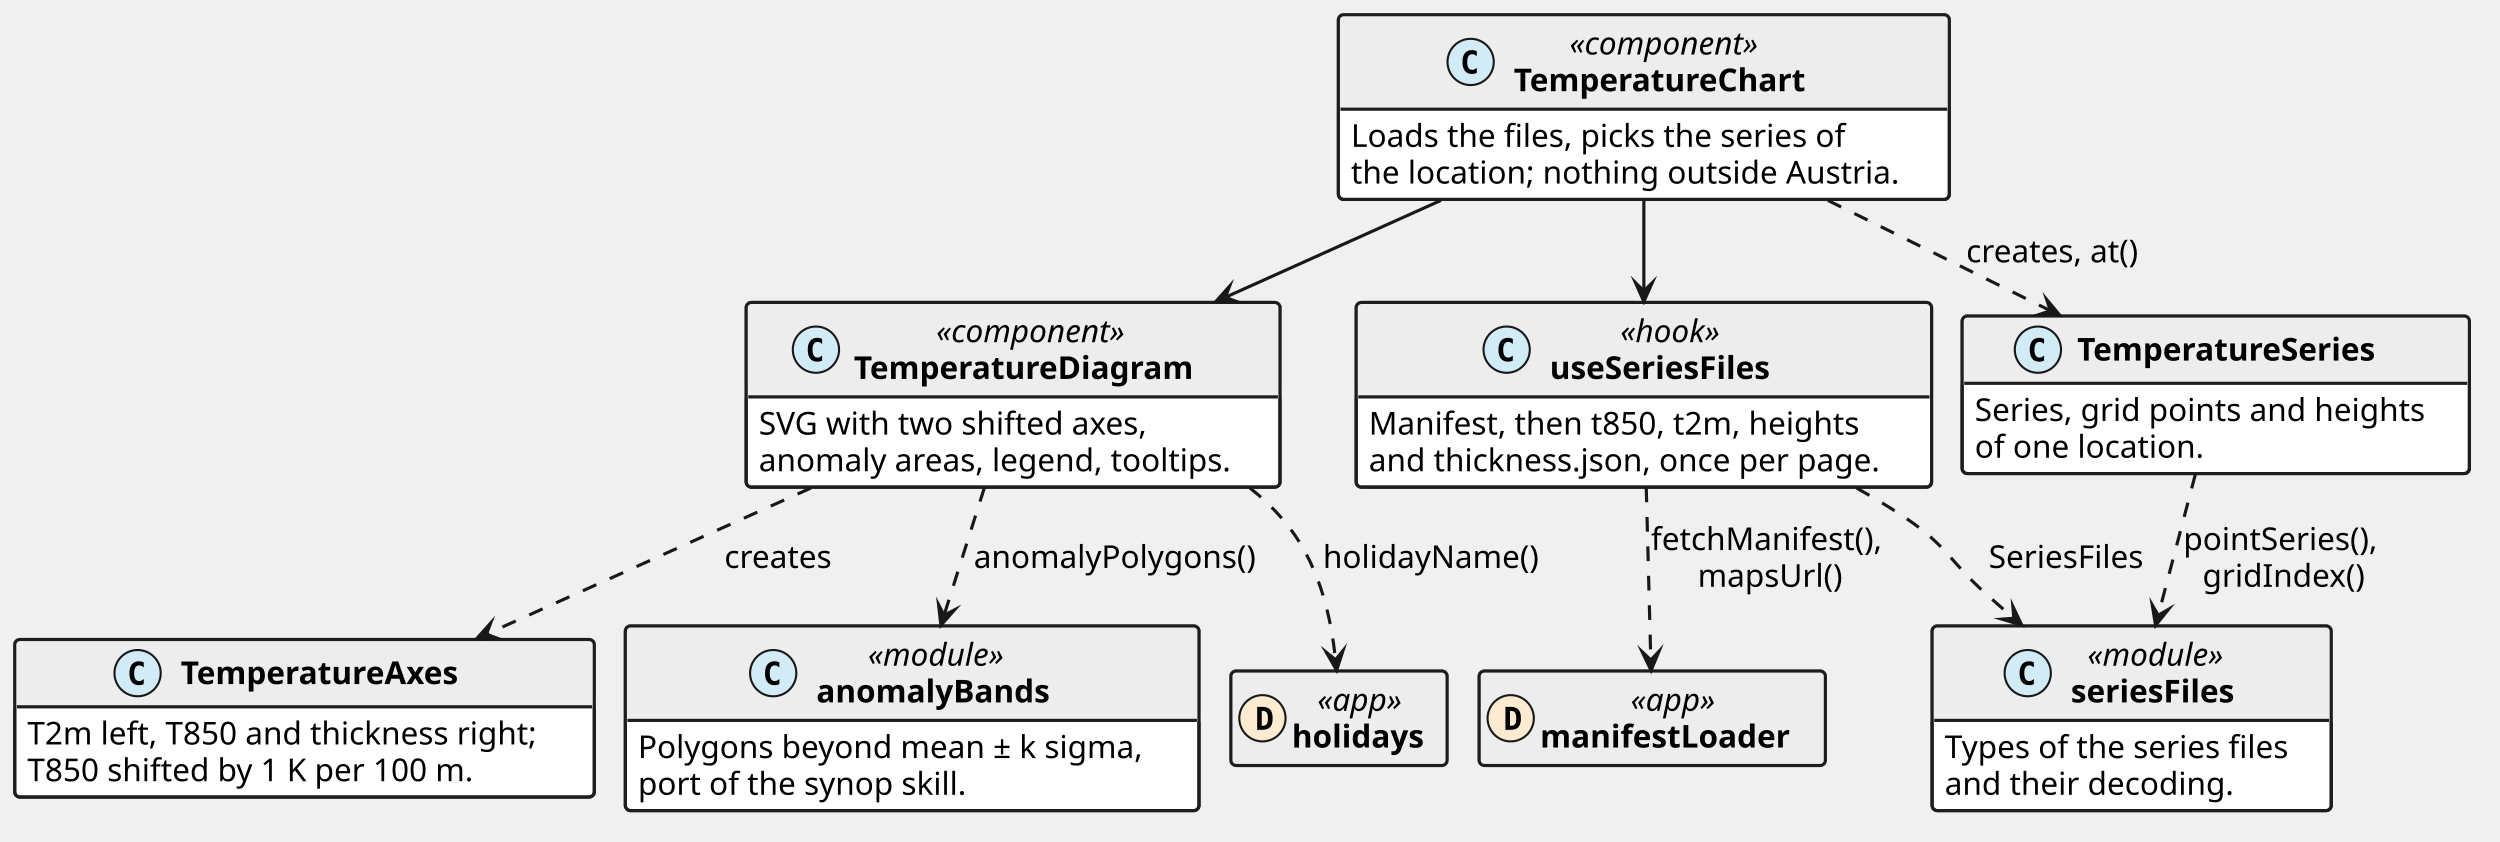
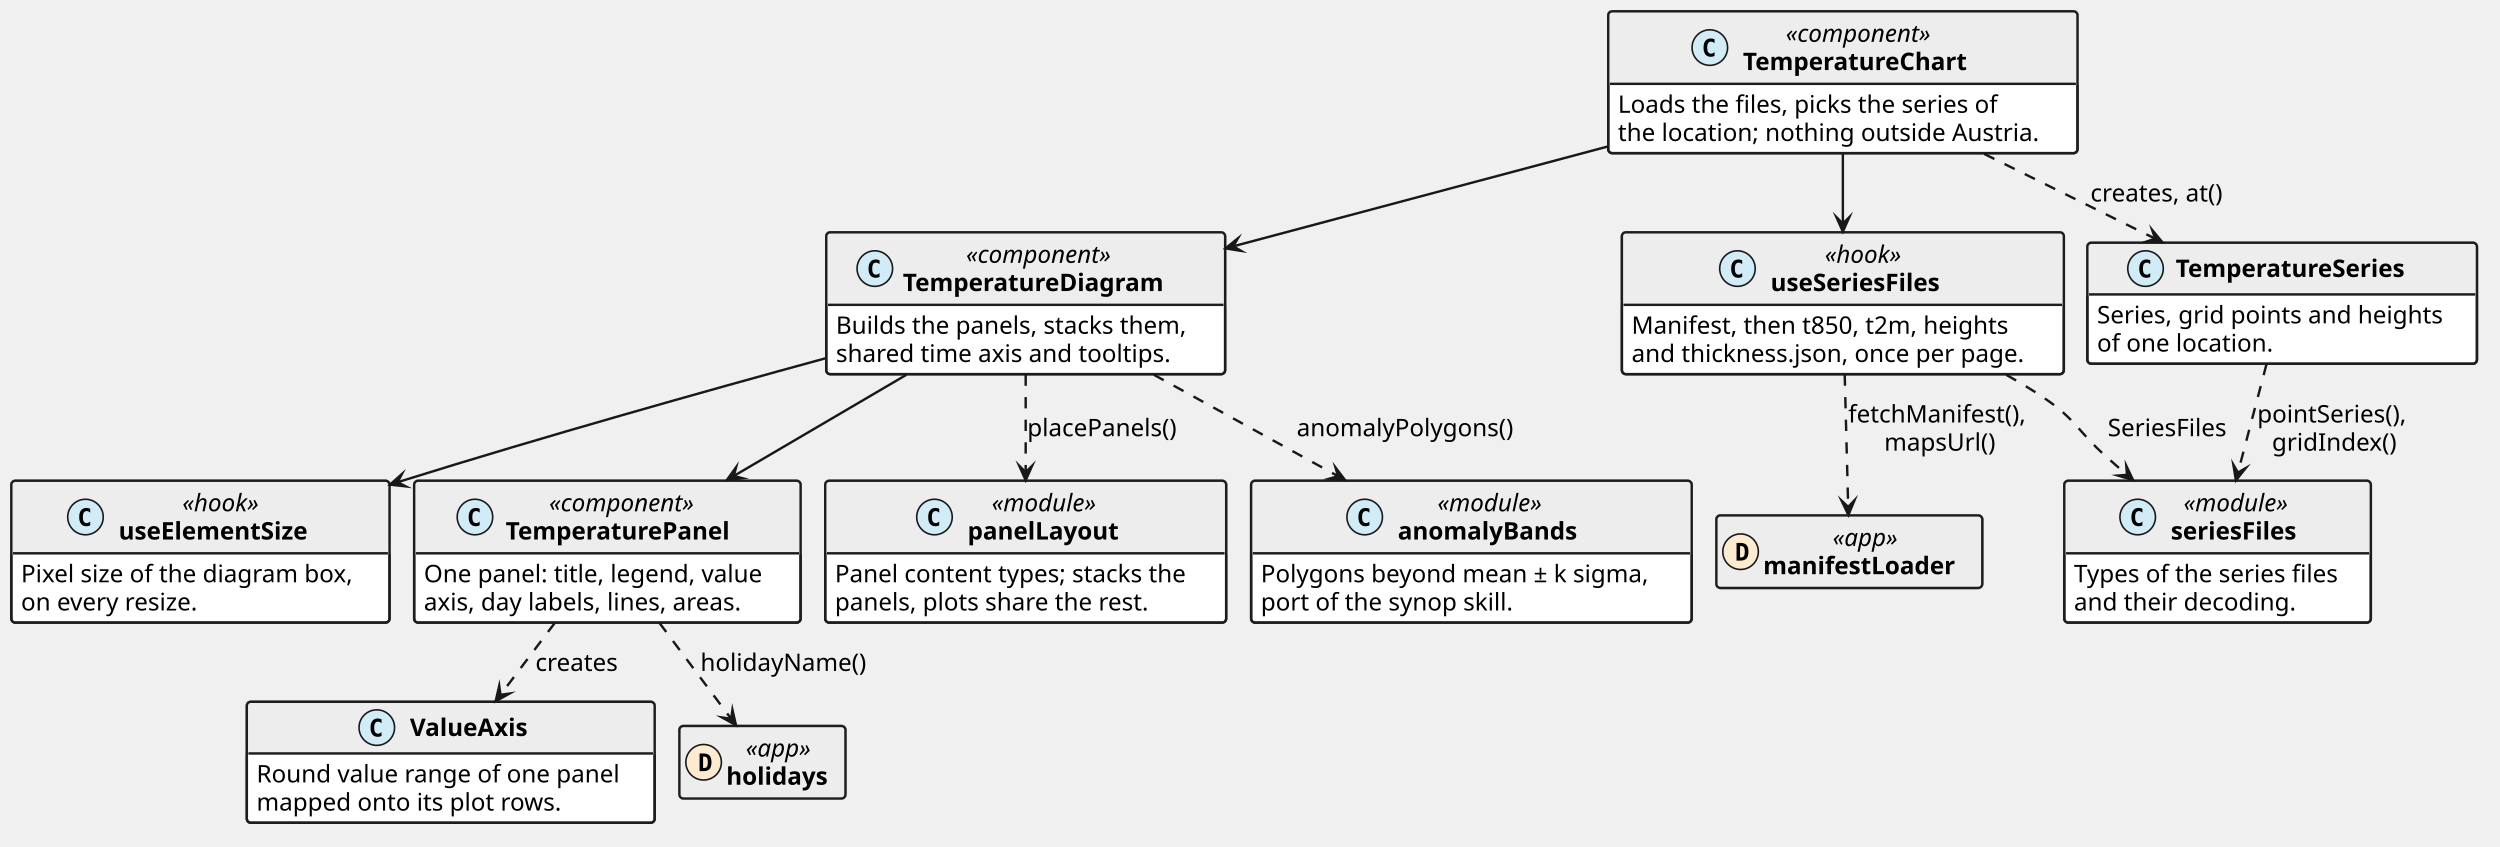
- <svg xmlns="http://www.w3.org/2000/svg" version="1.1" data-diagram-type="CLASS" style="width:1189px;height:400px;background:#FFFFFF;" width="1189px" height="400px" viewBox="0 0 1189 400" zoomAndPan="magnify" preserveAspectRatio="none" contentStyleType="text/css">
+ <svg xmlns="http://www.w3.org/2000/svg" version="1.1" data-diagram-type="CLASS" style="width:1548px;height:524px;background:#FFFFFF;" width="1548px" height="524px" viewBox="0 0 1548 524" zoomAndPan="magnify" preserveAspectRatio="none" contentStyleType="text/css">
  <defs />
  <g font-family="sans-serif" lengthAdjust="spacing">
    <g class="entity" data-qualified-name="TemperatureChart" id="ent0001" data-source-line="44">
-       <rect x="636.53" y="7" width="290.584" height="87.844" fill="#FFF" style="stroke:#1D1D1B;stroke-width:1.5;" rx="2.5" ry="2.5" />
-       <rect x="636.53" y="7" width="290.584" height="44.922" fill="#EDEDED" style="stroke:#EDEDED;stroke-width:1.5;" rx="2.5" ry="2.5" />
-       <rect x="636.53" y="49.422" width="290.584" height="2.5" fill="#EDEDED" style="stroke:#EDEDED;stroke-width:1.5;" />
-       <rect x="636.53" y="7" width="290.584" height="87.844" fill="none" style="stroke:#1D1D1B;stroke-width:1.5;" rx="2.5" ry="2.5" />
-       <ellipse cx="699.441" cy="29.461" rx="11" ry="11" fill="#D1EBF7" style="stroke:#181818;stroke-width:1;" />
-       <path d="M702.363,34.648 Q701.847,34.914 701.285,35.039 Q700.722,35.18 700.097,35.18 Q697.878,35.18 696.707,33.727 Q695.55,32.258 695.55,29.508 Q695.55,26.742 696.707,25.289 Q697.878,23.82 700.097,23.82 Q700.722,23.82 701.285,23.961 Q701.863,24.086 702.363,24.352 L702.363,26.758 Q701.8,26.242 701.269,26.008 Q700.753,25.773 700.191,25.773 Q699.019,25.773 698.41,26.711 Q697.8,27.648 697.8,29.508 Q697.8,31.352 698.41,32.289 Q699.019,33.227 700.191,33.227 Q700.753,33.227 701.269,32.992 Q701.8,32.758 702.363,32.242 L702.363,34.648 Z " fill="#000" />
-       <text x="746.466" y="25.923" fill="#000" font-size="15" textLength="103.213" font-style="italic">«component»</text>
-       <text x="719.941" y="43.384" fill="#000" font-size="15" textLength="156.262" font-weight="700">TemperatureChart</text>
-       <line x1="637.53" y1="51.922" x2="926.114" y2="51.922" style="stroke:#1D1D1B;stroke-width:1.5;" />
-       <text x="642.53" y="69.845" fill="#000" font-size="15" textLength="254.648">Loads the files, picks the series of</text>
-       <text x="642.53" y="87.306" fill="#000" font-size="15" textLength="278.584">the location; nothing outside Austria.</text>
+       <rect x="995.81" y="7" width="290.584" height="87.844" fill="#FFF" style="stroke:#1D1D1B;stroke-width:1.5;" rx="2.5" ry="2.5" />
+       <rect x="995.81" y="7" width="290.584" height="44.922" fill="#EDEDED" style="stroke:#EDEDED;stroke-width:1.5;" rx="2.5" ry="2.5" />
+       <rect x="995.81" y="49.422" width="290.584" height="2.5" fill="#EDEDED" style="stroke:#EDEDED;stroke-width:1.5;" />
+       <rect x="995.81" y="7" width="290.584" height="87.844" fill="none" style="stroke:#1D1D1B;stroke-width:1.5;" rx="2.5" ry="2.5" />
+       <ellipse cx="1058.721" cy="29.461" rx="11" ry="11" fill="#D1EBF7" style="stroke:#181818;stroke-width:1;" />
+       <path d="M1061.643,34.648 Q1061.127,34.914 1060.565,35.039 Q1060.002,35.18 1059.377,35.18 Q1057.158,35.18 1055.987,33.727 Q1054.83,32.258 1054.83,29.508 Q1054.83,26.742 1055.987,25.289 Q1057.158,23.82 1059.377,23.82 Q1060.002,23.82 1060.565,23.961 Q1061.143,24.086 1061.643,24.352 L1061.643,26.758 Q1061.08,26.242 1060.549,26.008 Q1060.033,25.773 1059.471,25.773 Q1058.299,25.773 1057.69,26.711 Q1057.08,27.648 1057.08,29.508 Q1057.08,31.352 1057.69,32.289 Q1058.299,33.227 1059.471,33.227 Q1060.033,33.227 1060.549,32.992 Q1061.08,32.758 1061.643,32.242 L1061.643,34.648 Z " fill="#000" />
+       <text x="1105.746" y="25.923" fill="#000" font-size="15" textLength="103.213" font-style="italic">«component»</text>
+       <text x="1079.221" y="43.384" fill="#000" font-size="15" textLength="156.262" font-weight="700">TemperatureChart</text>
+       <line x1="996.81" y1="51.922" x2="1285.394" y2="51.922" style="stroke:#1D1D1B;stroke-width:1.5;" />
+       <text x="1001.81" y="69.845" fill="#000" font-size="15" textLength="254.648">Loads the files, picks the series of</text>
+       <text x="1001.81" y="87.306" fill="#000" font-size="15" textLength="278.584">the location; nothing outside Austria.</text>
    </g>
    <g class="entity" data-qualified-name="TemperatureDiagram" id="ent0002" data-source-line="48">
-       <rect x="354.88" y="143.84" width="253.89" height="87.844" fill="#FFF" style="stroke:#1D1D1B;stroke-width:1.5;" rx="2.5" ry="2.5" />
-       <rect x="354.88" y="143.84" width="253.89" height="44.922" fill="#EDEDED" style="stroke:#EDEDED;stroke-width:1.5;" rx="2.5" ry="2.5" />
-       <rect x="354.88" y="186.262" width="253.89" height="2.5" fill="#EDEDED" style="stroke:#EDEDED;stroke-width:1.5;" />
-       <rect x="354.88" y="143.84" width="253.89" height="87.844" fill="none" style="stroke:#1D1D1B;stroke-width:1.5;" rx="2.5" ry="2.5" />
-       <ellipse cx="388.061" cy="166.301" rx="11" ry="11" fill="#D1EBF7" style="stroke:#181818;stroke-width:1;" />
-       <path d="M390.983,171.488 Q390.468,171.754 389.905,171.879 Q389.343,172.02 388.718,172.02 Q386.499,172.02 385.327,170.567 Q384.171,169.098 384.171,166.348 Q384.171,163.582 385.327,162.129 Q386.499,160.66 388.718,160.66 Q389.343,160.66 389.905,160.801 Q390.483,160.926 390.983,161.192 L390.983,163.598 Q390.421,163.082 389.889,162.848 Q389.374,162.613 388.811,162.613 Q387.639,162.613 387.03,163.551 Q386.421,164.488 386.421,166.348 Q386.421,168.192 387.03,169.129 Q387.639,170.067 388.811,170.067 Q389.374,170.067 389.889,169.832 Q390.421,169.598 390.983,169.082 L390.983,171.488 Z " fill="#000" />
-       <text x="445.239" y="162.763" fill="#000" font-size="15" textLength="103.213" font-style="italic">«component»</text>
-       <text x="406.102" y="180.224" fill="#000" font-size="15" textLength="181.487" font-weight="700">TemperatureDiagram</text>
-       <line x1="355.88" y1="188.762" x2="607.77" y2="188.762" style="stroke:#1D1D1B;stroke-width:1.5;" />
-       <text x="360.88" y="206.685" fill="#000" font-size="15" textLength="200.911">SVG with two shifted axes,</text>
-       <text x="360.88" y="224.146" fill="#000" font-size="15" textLength="241.89">anomaly areas, legend, tooltips.</text>
-     </g>
-     <g class="entity" data-qualified-name="useSeriesFiles" id="ent0003" data-source-line="52">
-       <rect x="645" y="143.84" width="273.658" height="87.844" fill="#FFF" style="stroke:#1D1D1B;stroke-width:1.5;" rx="2.5" ry="2.5" />
-       <rect x="645" y="143.84" width="273.658" height="44.922" fill="#EDEDED" style="stroke:#EDEDED;stroke-width:1.5;" rx="2.5" ry="2.5" />
-       <rect x="645" y="186.262" width="273.658" height="2.5" fill="#EDEDED" style="stroke:#EDEDED;stroke-width:1.5;" />
-       <rect x="645" y="143.84" width="273.658" height="87.844" fill="none" style="stroke:#1D1D1B;stroke-width:1.5;" rx="2.5" ry="2.5" />
-       <ellipse cx="716.564" cy="166.301" rx="11" ry="11" fill="#D1EBF7" style="stroke:#181818;stroke-width:1;" />
-       <path d="M719.486,171.488 Q718.971,171.754 718.408,171.879 Q717.846,172.02 717.221,172.02 Q715.002,172.02 713.83,170.567 Q712.674,169.098 712.674,166.348 Q712.674,163.582 713.83,162.129 Q715.002,160.66 717.221,160.66 Q717.846,160.66 718.408,160.801 Q718.986,160.926 719.486,161.192 L719.486,163.598 Q718.924,163.082 718.393,162.848 Q717.877,162.613 717.314,162.613 Q716.143,162.613 715.533,163.551 Q714.924,164.488 714.924,166.348 Q714.924,168.192 715.533,169.129 Q716.143,170.067 717.314,170.067 Q717.877,170.067 718.393,169.832 Q718.924,169.598 719.486,169.082 L719.486,171.488 Z " fill="#000" />
-       <text x="770.628" y="162.763" fill="#000" font-size="15" textLength="54.902" font-style="italic">«hook»</text>
-       <text x="737.064" y="180.224" fill="#000" font-size="15" textLength="122.029" font-weight="700">useSeriesFiles</text>
-       <line x1="646" y1="188.762" x2="917.658" y2="188.762" style="stroke:#1D1D1B;stroke-width:1.5;" />
-       <text x="651" y="206.685" fill="#000" font-size="15" textLength="251.689">Manifest, then t850, t2m, heights</text>
-       <text x="651" y="224.146" fill="#000" font-size="15" textLength="261.658">and thickness.json, once per page.</text>
-     </g>
-     <g class="entity" data-qualified-name="TemperatureSeries" id="ent0004" data-source-line="56">
-       <rect x="933.19" y="150.3" width="241.263" height="74.922" fill="#FFF" style="stroke:#1D1D1B;stroke-width:1.5;" rx="2.5" ry="2.5" />
-       <rect x="933.19" y="150.3" width="241.263" height="32" fill="#EDEDED" style="stroke:#EDEDED;stroke-width:1.5;" rx="2.5" ry="2.5" />
-       <rect x="933.19" y="179.8" width="241.263" height="2.5" fill="#EDEDED" style="stroke:#EDEDED;stroke-width:1.5;" />
-       <rect x="933.19" y="150.3" width="241.263" height="74.922" fill="none" style="stroke:#1D1D1B;stroke-width:1.5;" rx="2.5" ry="2.5" />
-       <ellipse cx="969.232" cy="166.3" rx="11" ry="11" fill="#D1EBF7" style="stroke:#181818;stroke-width:1;" />
-       <path d="M972.154,171.487 Q971.638,171.753 971.076,171.878 Q970.513,172.019 969.888,172.019 Q967.67,172.019 966.498,170.566 Q965.341,169.097 965.341,166.347 Q965.341,163.581 966.498,162.128 Q967.67,160.659 969.888,160.659 Q970.513,160.659 971.076,160.8 Q971.654,160.925 972.154,161.191 L972.154,163.597 Q971.591,163.081 971.06,162.847 Q970.545,162.612 969.982,162.612 Q968.81,162.612 968.201,163.55 Q967.591,164.487 967.591,166.347 Q967.591,168.191 968.201,169.128 Q968.81,170.066 969.982,170.066 Q970.545,170.066 971.06,169.831 Q971.591,169.597 972.154,169.081 L972.154,171.487 Z " fill="#000" />
-       <text x="987.908" y="171.493" fill="#000" font-size="15" textLength="162.502" font-weight="700">TemperatureSeries</text>
-       <line x1="934.19" y1="182.3" x2="1173.453" y2="182.3" style="stroke:#1D1D1B;stroke-width:1.5;" />
-       <text x="939.19" y="200.223" fill="#000" font-size="15" textLength="229.263">Series, grid points and heights</text>
-       <text x="939.19" y="217.684" fill="#000" font-size="15" textLength="116.191">of one location.</text>
-     </g>
-     <g class="entity" data-qualified-name="TemperatureAxes" id="ent0005" data-source-line="60">
-       <rect x="7" y="304.15" width="275.65" height="74.922" fill="#FFF" style="stroke:#1D1D1B;stroke-width:1.5;" rx="2.5" ry="2.5" />
-       <rect x="7" y="304.15" width="275.65" height="32" fill="#EDEDED" style="stroke:#EDEDED;stroke-width:1.5;" rx="2.5" ry="2.5" />
-       <rect x="7" y="333.65" width="275.65" height="2.5" fill="#EDEDED" style="stroke:#EDEDED;stroke-width:1.5;" />
-       <rect x="7" y="304.15" width="275.65" height="74.922" fill="none" style="stroke:#1D1D1B;stroke-width:1.5;" rx="2.5" ry="2.5" />
-       <ellipse cx="65.439" cy="320.15" rx="11" ry="11" fill="#D1EBF7" style="stroke:#181818;stroke-width:1;" />
-       <path d="M68.361,325.338 Q67.846,325.603 67.283,325.728 Q66.721,325.869 66.096,325.869 Q63.877,325.869 62.705,324.416 Q61.549,322.947 61.549,320.197 Q61.549,317.431 62.705,315.978 Q63.877,314.509 66.096,314.509 Q66.721,314.509 67.283,314.65 Q67.861,314.775 68.361,315.041 L68.361,317.447 Q67.799,316.931 67.268,316.697 Q66.752,316.463 66.189,316.463 Q65.018,316.463 64.408,317.4 Q63.799,318.338 63.799,320.197 Q63.799,322.041 64.408,322.978 Q65.018,323.916 66.189,323.916 Q66.752,323.916 67.268,323.681 Q67.799,323.447 68.361,322.931 L68.361,325.338 Z " fill="#000" />
-       <text x="85.939" y="325.343" fill="#000" font-size="15" textLength="150.271" font-weight="700">TemperatureAxes</text>
-       <line x1="8" y1="336.15" x2="281.65" y2="336.15" style="stroke:#1D1D1B;stroke-width:1.5;" />
-       <text x="13" y="354.073" fill="#000" font-size="15" textLength="263.65">T2m left, T850 and thickness right;</text>
-       <text x="13" y="371.534" fill="#000" font-size="15" textLength="233.276">T850 shifted by 1 K per 100 m.</text>
-     </g>
-     <g class="entity" data-qualified-name="anomalyBands" id="ent0006" data-source-line="64">
-       <rect x="297.41" y="297.69" width="272.83" height="87.844" fill="#FFF" style="stroke:#1D1D1B;stroke-width:1.5;" rx="2.5" ry="2.5" />
-       <rect x="297.41" y="297.69" width="272.83" height="44.922" fill="#EDEDED" style="stroke:#EDEDED;stroke-width:1.5;" rx="2.5" ry="2.5" />
-       <rect x="297.41" y="340.112" width="272.83" height="2.5" fill="#EDEDED" style="stroke:#EDEDED;stroke-width:1.5;" />
-       <rect x="297.41" y="297.69" width="272.83" height="87.844" fill="none" style="stroke:#1D1D1B;stroke-width:1.5;" rx="2.5" ry="2.5" />
-       <ellipse cx="367.737" cy="320.151" rx="11" ry="11" fill="#D1EBF7" style="stroke:#181818;stroke-width:1;" />
-       <path d="M370.659,325.338 Q370.143,325.604 369.58,325.729 Q369.018,325.87 368.393,325.87 Q366.174,325.87 365.002,324.417 Q363.846,322.948 363.846,320.198 Q363.846,317.432 365.002,315.979 Q366.174,314.51 368.393,314.51 Q369.018,314.51 369.58,314.651 Q370.159,314.776 370.659,315.042 L370.659,317.448 Q370.096,316.932 369.565,316.698 Q369.049,316.463 368.487,316.463 Q367.315,316.463 366.705,317.401 Q366.096,318.338 366.096,320.198 Q366.096,322.042 366.705,322.979 Q367.315,323.917 368.487,323.917 Q369.049,323.917 369.565,323.682 Q370.096,323.448 370.659,322.932 L370.659,325.338 Z " fill="#000" />
-       <text x="412.791" y="316.613" fill="#000" font-size="15" textLength="74.568" font-style="italic">«module»</text>
-       <text x="388.237" y="334.074" fill="#000" font-size="15" textLength="123.677" font-weight="700">anomalyBands</text>
-       <line x1="298.41" y1="342.612" x2="569.24" y2="342.612" style="stroke:#1D1D1B;stroke-width:1.5;" />
-       <text x="303.41" y="360.535" fill="#000" font-size="15" textLength="260.83">Polygons beyond mean ± k sigma,</text>
-       <text x="303.41" y="377.996" fill="#000" font-size="15" textLength="167.563">port of the synop skill.</text>
-     </g>
-     <g class="entity" data-qualified-name="seriesFiles" id="ent0007" data-source-line="68">
-       <rect x="918.91" y="297.69" width="189.832" height="87.844" fill="#FFF" style="stroke:#1D1D1B;stroke-width:1.5;" rx="2.5" ry="2.5" />
-       <rect x="918.91" y="297.69" width="189.832" height="44.922" fill="#EDEDED" style="stroke:#EDEDED;stroke-width:1.5;" rx="2.5" ry="2.5" />
-       <rect x="918.91" y="340.112" width="189.832" height="2.5" fill="#EDEDED" style="stroke:#EDEDED;stroke-width:1.5;" />
-       <rect x="918.91" y="297.69" width="189.832" height="87.844" fill="none" style="stroke:#1D1D1B;stroke-width:1.5;" rx="2.5" ry="2.5" />
-       <ellipse cx="964.389" cy="320.151" rx="11" ry="11" fill="#D1EBF7" style="stroke:#181818;stroke-width:1;" />
-       <path d="M967.311,325.338 Q966.795,325.604 966.233,325.729 Q965.67,325.87 965.045,325.87 Q962.827,325.87 961.655,324.417 Q960.499,322.948 960.499,320.198 Q960.499,317.432 961.655,315.979 Q962.827,314.51 965.045,314.51 Q965.67,314.51 966.233,314.651 Q966.811,314.776 967.311,315.042 L967.311,317.448 Q966.749,316.932 966.217,316.698 Q965.702,316.463 965.139,316.463 Q963.967,316.463 963.358,317.401 Q962.749,318.338 962.749,320.198 Q962.749,322.042 963.358,322.979 Q963.967,323.917 965.139,323.917 Q965.702,323.917 966.217,323.682 Q966.749,323.448 967.311,322.932 L967.311,325.338 Z " fill="#000" />
-       <text x="992.792" y="316.613" fill="#000" font-size="15" textLength="74.568" font-style="italic">«module»</text>
-       <text x="984.889" y="334.074" fill="#000" font-size="15" textLength="90.374" font-weight="700">seriesFiles</text>
-       <line x1="919.91" y1="342.612" x2="1107.742" y2="342.612" style="stroke:#1D1D1B;stroke-width:1.5;" />
-       <text x="924.91" y="360.535" fill="#000" font-size="15" textLength="177.832">Types of the series files</text>
-       <text x="924.91" y="377.996" fill="#000" font-size="15" textLength="146.367">and their decoding.</text>
-     </g>
-     <g class="entity" data-qualified-name="manifestLoader" id="ent0008" data-source-line="72">
-       <rect x="703.49" y="319.15" width="164.664" height="44.922" fill="#FFF" style="stroke:#1D1D1B;stroke-width:1.5;" rx="2.5" ry="2.5" />
-       <rect x="703.49" y="319.15" width="164.664" height="44.922" fill="#EDEDED" style="stroke:#EDEDED;stroke-width:1.5;" rx="2.5" ry="2.5" />
-       <rect x="703.49" y="361.572" width="164.664" height="2.5" fill="#EDEDED" style="stroke:#EDEDED;stroke-width:1.5;" />
-       <rect x="703.49" y="319.15" width="164.664" height="44.922" fill="none" style="stroke:#1D1D1B;stroke-width:1.5;" rx="2.5" ry="2.5" />
-       <ellipse cx="718.49" cy="341.611" rx="11" ry="11" fill="#FDEBD1" style="stroke:#181818;stroke-width:1;" />
-       <path d="M718.162,338.127 L718.162,345.158 L718.74,345.158 Q720.021,345.158 720.553,344.361 Q721.099,343.564 721.099,341.627 Q721.099,339.72 720.553,338.923 Q720.021,338.127 718.74,338.127 L718.162,338.127 Z M715.99,336.173 L718.303,336.173 Q720.99,336.173 722.162,337.455 Q723.349,338.736 723.349,341.627 Q723.349,344.533 722.162,345.83 Q720.99,347.111 718.303,347.111 L715.99,347.111 L715.99,336.173 Z " fill="#000" />
-       <text x="775.527" y="338.073" fill="#000" font-size="15" textLength="46.589" font-style="italic">«app»</text>
-       <text x="732.49" y="355.534" fill="#000" font-size="15" textLength="132.664" font-weight="700">manifestLoader</text>
-     </g>
-     <g class="entity" data-qualified-name="holidays" id="ent0009" data-source-line="73">
-       <rect x="585.41" y="319.15" width="102.833" height="44.922" fill="#FFF" style="stroke:#1D1D1B;stroke-width:1.5;" rx="2.5" ry="2.5" />
-       <rect x="585.41" y="319.15" width="102.833" height="44.922" fill="#EDEDED" style="stroke:#EDEDED;stroke-width:1.5;" rx="2.5" ry="2.5" />
-       <rect x="585.41" y="361.572" width="102.833" height="2.5" fill="#EDEDED" style="stroke:#EDEDED;stroke-width:1.5;" />
-       <rect x="585.41" y="319.15" width="102.833" height="44.922" fill="none" style="stroke:#1D1D1B;stroke-width:1.5;" rx="2.5" ry="2.5" />
-       <ellipse cx="600.41" cy="341.611" rx="11" ry="11" fill="#FDEBD1" style="stroke:#181818;stroke-width:1;" />
-       <path d="M600.082,338.127 L600.082,345.158 L600.66,345.158 Q601.941,345.158 602.473,344.361 Q603.019,343.564 603.019,341.627 Q603.019,339.72 602.473,338.923 Q601.941,338.127 600.66,338.127 L600.082,338.127 Z M597.91,336.173 L600.223,336.173 Q602.91,336.173 604.082,337.455 Q605.269,338.736 605.269,341.627 Q605.269,344.533 604.082,345.83 Q602.91,347.111 600.223,347.111 L597.91,347.111 L597.91,336.173 Z " fill="#000" />
-       <text x="626.532" y="338.073" fill="#000" font-size="15" textLength="46.589" font-style="italic">«app»</text>
-       <text x="614.41" y="355.534" fill="#000" font-size="15" textLength="70.833" font-weight="700">holidays</text>
-     </g>
-     <g class="link" data-entity-1="ent0001" data-entity-2="ent0003" id="lnk10" data-source-line="74" data-link-type="dependency">
-       <path d="M781.82,95.33 C781.82,110.73 781.82,123.05 781.82,138.44" style="stroke:#181818;stroke-width:1.5;" fill="none" id="TemperatureChart-to-useSeriesFiles" codeLine="74" />
-       <polygon points="781.82,143.44,785.82,134.44,781.82,138.44,777.82,134.44,781.82,143.44" fill="#181818" style="stroke:#181818;stroke-width:1.5;stroke-linejoin:miter;stroke-miterlimit:10;" />
-     </g>
-     <g class="link" data-entity-1="ent0001" data-entity-2="ent0004" id="lnk11" data-source-line="75" data-link-type="dependency">
-       <path d="M869.38,95.33 C904.95,112.96 941.12,130.889 975.19,147.779" style="stroke:#181818;stroke-width:1.5;stroke-dasharray:7,7;" fill="none" id="TemperatureChart-to-TemperatureSeries" codeLine="75" />
-       <polygon points="979.67,150,973.383,142.419,975.19,147.779,969.83,149.586,979.67,150" fill="#181818" style="stroke:#181818;stroke-width:1.5;stroke-linejoin:miter;stroke-miterlimit:10;" />
-       <text x="935.11" y="124.763" fill="#000" font-size="15" textLength="92.073">creates, at()</text>
-     </g>
-     <g class="link" data-entity-1="ent0001" data-entity-2="ent0002" id="lnk12" data-source-line="76" data-link-type="dependency">
-       <path d="M685.25,95.33 C650.99,110.73 617.021,126 582.781,141.39" style="stroke:#181818;stroke-width:1.5;" fill="none" id="TemperatureChart-to-TemperatureDiagram" codeLine="76" />
-       <polygon points="578.22,143.44,588.069,143.399,582.781,141.39,584.789,136.102,578.22,143.44" fill="#181818" style="stroke:#181818;stroke-width:1.5;stroke-linejoin:miter;stroke-miterlimit:10;" />
-     </g>
-     <g class="link" data-entity-1="ent0003" data-entity-2="ent0008" id="lnk13" data-source-line="77" data-link-type="dependency">
-       <path d="M782.96,231.87 C783.71,260.28 784.53,291.282 785.12,313.882" style="stroke:#181818;stroke-width:1.5;stroke-dasharray:7,7;" fill="none" id="useSeriesFiles-to-manifestLoader" codeLine="77" />
-       <polygon points="785.25,318.88,789.014,309.779,785.12,313.882,781.016,309.987,785.25,318.88" fill="#181818" style="stroke:#181818;stroke-width:1.5;stroke-linejoin:miter;stroke-miterlimit:10;" />
-       <text x="785.18" y="261.613" fill="#000" font-size="15" textLength="118.63">fetchManifest(),</text>
-       <text x="807.416" y="279.074" fill="#000" font-size="15" textLength="74.158">mapsUrl()</text>
-     </g>
-     <g class="link" data-entity-1="ent0003" data-entity-2="ent0007" id="lnk14" data-source-line="78" data-link-type="dependency">
-       <path d="M883.02,232.13 C891.26,236.72 899.3,241.58 906.82,246.69 C926.08,259.75 927.46,267.2 944.82,282.69 C950.19,287.48 952.065,289.155 957.755,294.035" style="stroke:#181818;stroke-width:1.5;stroke-dasharray:7,7;" fill="none" id="useSeriesFiles-to-seriesFiles" codeLine="78" />
-       <polygon points="961.55,297.29,957.322,288.395,957.755,294.035,952.114,294.467,961.55,297.29" fill="#181818" style="stroke:#181818;stroke-width:1.5;stroke-linejoin:miter;stroke-miterlimit:10;" />
-       <text x="945.82" y="270.113" fill="#000" font-size="15" textLength="80.134">SeriesFiles</text>
-     </g>
-     <g class="link" data-entity-1="ent0004" data-entity-2="ent0007" id="lnk15" data-source-line="79" data-link-type="dependency">
-       <path d="M1044.14,225.52 C1038.43,247.2 1032.444,269.915 1026.464,292.615" style="stroke:#181818;stroke-width:1.5;stroke-dasharray:7,7;" fill="none" id="TemperatureSeries-to-seriesFiles" codeLine="79" />
-       <polygon points="1025.19,297.45,1031.351,289.766,1026.464,292.615,1023.615,287.728,1025.19,297.45" fill="#181818" style="stroke:#181818;stroke-width:1.5;stroke-linejoin:miter;stroke-miterlimit:10;" />
-       <text x="1038.41" y="261.613" fill="#000" font-size="15" textLength="100.854">pointSeries(),</text>
-       <text x="1047.518" y="279.074" fill="#000" font-size="15" textLength="82.639">gridIndex()</text>
-     </g>
-     <g class="link" data-entity-1="ent0002" data-entity-2="ent0005" id="lnk16" data-source-line="80" data-link-type="dependency">
-       <path d="M385.71,232.07 C335.51,254.69 279.299,280.016 231.349,301.616" style="stroke:#181818;stroke-width:1.5;stroke-dasharray:7,7;" fill="none" id="TemperatureDiagram-to-TemperatureAxes" codeLine="80" />
-       <polygon points="226.79,303.67,236.639,303.621,231.349,301.616,233.353,296.326,226.79,303.67" fill="#181818" style="stroke:#181818;stroke-width:1.5;stroke-linejoin:miter;stroke-miterlimit:10;" />
-       <text x="344.51" y="270.113" fill="#000" font-size="15" textLength="55.759">creates</text>
-     </g>
-     <g class="link" data-entity-1="ent0002" data-entity-2="ent0006" id="lnk17" data-source-line="81" data-link-type="dependency">
-       <path d="M468.2,231.87 C461.71,252.39 455.487,272.093 448.997,292.623" style="stroke:#181818;stroke-width:1.5;stroke-dasharray:7,7;" fill="none" id="TemperatureDiagram-to-anomalyBands" codeLine="81" />
-       <polygon points="447.49,297.39,454.017,290.014,448.997,292.623,446.389,287.603,447.49,297.39" fill="#181818" style="stroke:#181818;stroke-width:1.5;stroke-linejoin:miter;stroke-miterlimit:10;" />
-       <text x="463.12" y="270.113" fill="#000" font-size="15" textLength="143.716">anomalyPolygons()</text>
-     </g>
-     <g class="link" data-entity-1="ent0002" data-entity-2="ent0009" id="lnk18" data-source-line="82" data-link-type="dependency">
-       <path d="M594.36,232 C599.98,236.45 605.2,241.34 609.82,246.69 C627.36,266.96 633.013,293.017 635.173,313.797" style="stroke:#181818;stroke-width:1.5;stroke-dasharray:7,7;" fill="none" id="TemperatureDiagram-to-holidays" codeLine="82" />
-       <polygon points="635.69,318.77,638.738,309.405,635.173,313.797,630.781,310.232,635.69,318.77" fill="#181818" style="stroke:#181818;stroke-width:1.5;stroke-linejoin:miter;stroke-miterlimit:10;" />
-       <text x="629.18" y="270.113" fill="#000" font-size="15" textLength="110.566">holidayName()</text>
+       <rect x="511.61" y="143.84" width="246.99" height="87.844" fill="#FFF" style="stroke:#1D1D1B;stroke-width:1.5;" rx="2.5" ry="2.5" />
+       <rect x="511.61" y="143.84" width="246.99" height="44.922" fill="#EDEDED" style="stroke:#EDEDED;stroke-width:1.5;" rx="2.5" ry="2.5" />
+       <rect x="511.61" y="186.262" width="246.99" height="2.5" fill="#EDEDED" style="stroke:#EDEDED;stroke-width:1.5;" />
+       <rect x="511.61" y="143.84" width="246.99" height="87.844" fill="none" style="stroke:#1D1D1B;stroke-width:1.5;" rx="2.5" ry="2.5" />
+       <ellipse cx="541.687" cy="166.301" rx="11" ry="11" fill="#D1EBF7" style="stroke:#181818;stroke-width:1;" />
+       <path d="M544.608,171.488 Q544.093,171.754 543.53,171.879 Q542.968,172.02 542.343,172.02 Q540.124,172.02 538.952,170.567 Q537.796,169.098 537.796,166.348 Q537.796,163.582 538.952,162.129 Q540.124,160.66 542.343,160.66 Q542.968,160.66 543.53,160.801 Q544.108,160.926 544.608,161.192 L544.608,163.598 Q544.046,163.082 543.515,162.848 Q542.999,162.613 542.437,162.613 Q541.265,162.613 540.655,163.551 Q540.046,164.488 540.046,166.348 Q540.046,168.192 540.655,169.129 Q541.265,170.067 542.437,170.067 Q542.999,170.067 543.515,169.832 Q544.046,169.598 544.608,169.082 L544.608,171.488 Z " fill="#000" />
+       <text x="598.174" y="162.763" fill="#000" font-size="15" textLength="103.213" font-style="italic">«component»</text>
+       <text x="559.037" y="180.224" fill="#000" font-size="15" textLength="181.487" font-weight="700">TemperatureDiagram</text>
+       <line x1="512.61" y1="188.762" x2="757.6" y2="188.762" style="stroke:#1D1D1B;stroke-width:1.5;" />
+       <text x="517.61" y="206.685" fill="#000" font-size="15" textLength="234.99">Builds the panels, stacks them,</text>
+       <text x="517.61" y="224.146" fill="#000" font-size="15" textLength="223.22">shared time axis and tooltips.</text>
+     </g>
+     <g class="entity" data-qualified-name="TemperaturePanel" id="ent0003" data-source-line="52">
+       <rect x="256.45" y="297.68" width="239.292" height="87.844" fill="#FFF" style="stroke:#1D1D1B;stroke-width:1.5;" rx="2.5" ry="2.5" />
+       <rect x="256.45" y="297.68" width="239.292" height="44.922" fill="#EDEDED" style="stroke:#EDEDED;stroke-width:1.5;" rx="2.5" ry="2.5" />
+       <rect x="256.45" y="340.102" width="239.292" height="2.5" fill="#EDEDED" style="stroke:#EDEDED;stroke-width:1.5;" />
+       <rect x="256.45" y="297.68" width="239.292" height="87.844" fill="none" style="stroke:#1D1D1B;stroke-width:1.5;" rx="2.5" ry="2.5" />
+       <ellipse cx="294.084" cy="320.141" rx="11" ry="11" fill="#D1EBF7" style="stroke:#181818;stroke-width:1;" />
+       <path d="M297.006,325.328 Q296.49,325.594 295.928,325.719 Q295.365,325.86 294.74,325.86 Q292.522,325.86 291.35,324.407 Q290.193,322.938 290.193,320.188 Q290.193,317.422 291.35,315.969 Q292.522,314.5 294.74,314.5 Q295.365,314.5 295.928,314.641 Q296.506,314.766 297.006,315.032 L297.006,317.438 Q296.443,316.922 295.912,316.688 Q295.397,316.453 294.834,316.453 Q293.662,316.453 293.053,317.391 Q292.443,318.328 292.443,320.188 Q292.443,322.032 293.053,322.969 Q293.662,323.907 294.834,323.907 Q295.397,323.907 295.912,323.672 Q296.443,323.438 297.006,322.922 L297.006,325.328 Z " fill="#000" />
+       <text x="340.005" y="316.603" fill="#000" font-size="15" textLength="103.213" font-style="italic">«component»</text>
+       <text x="313.114" y="334.064" fill="#000" font-size="15" textLength="156.995" font-weight="700">TemperaturePanel</text>
+       <line x1="257.45" y1="342.602" x2="494.742" y2="342.602" style="stroke:#1D1D1B;stroke-width:1.5;" />
+       <text x="262.45" y="360.525" fill="#000" font-size="15" textLength="227.292">One panel: title, legend, value</text>
+       <text x="262.45" y="377.986" fill="#000" font-size="15" textLength="216.357">axis, day labels, lines, areas.</text>
+     </g>
+     <g class="entity" data-qualified-name="useSeriesFiles" id="ent0004" data-source-line="56">
+       <rect x="1004.27" y="143.84" width="273.658" height="87.844" fill="#FFF" style="stroke:#1D1D1B;stroke-width:1.5;" rx="2.5" ry="2.5" />
+       <rect x="1004.27" y="143.84" width="273.658" height="44.922" fill="#EDEDED" style="stroke:#EDEDED;stroke-width:1.5;" rx="2.5" ry="2.5" />
+       <rect x="1004.27" y="186.262" width="273.658" height="2.5" fill="#EDEDED" style="stroke:#EDEDED;stroke-width:1.5;" />
+       <rect x="1004.27" y="143.84" width="273.658" height="87.844" fill="none" style="stroke:#1D1D1B;stroke-width:1.5;" rx="2.5" ry="2.5" />
+       <ellipse cx="1075.834" cy="166.301" rx="11" ry="11" fill="#D1EBF7" style="stroke:#181818;stroke-width:1;" />
+       <path d="M1078.756,171.488 Q1078.241,171.754 1077.678,171.879 Q1077.116,172.02 1076.491,172.02 Q1074.272,172.02 1073.1,170.567 Q1071.944,169.098 1071.944,166.348 Q1071.944,163.582 1073.1,162.129 Q1074.272,160.66 1076.491,160.66 Q1077.116,160.66 1077.678,160.801 Q1078.256,160.926 1078.756,161.192 L1078.756,163.598 Q1078.194,163.082 1077.663,162.848 Q1077.147,162.613 1076.584,162.613 Q1075.413,162.613 1074.803,163.551 Q1074.194,164.488 1074.194,166.348 Q1074.194,168.192 1074.803,169.129 Q1075.413,170.067 1076.584,170.067 Q1077.147,170.067 1077.663,169.832 Q1078.194,169.598 1078.756,169.082 L1078.756,171.488 Z " fill="#000" />
+       <text x="1129.898" y="162.763" fill="#000" font-size="15" textLength="54.902" font-style="italic">«hook»</text>
+       <text x="1096.334" y="180.224" fill="#000" font-size="15" textLength="122.029" font-weight="700">useSeriesFiles</text>
+       <line x1="1005.27" y1="188.762" x2="1276.928" y2="188.762" style="stroke:#1D1D1B;stroke-width:1.5;" />
+       <text x="1010.27" y="206.685" fill="#000" font-size="15" textLength="251.689">Manifest, then t850, t2m, heights</text>
+       <text x="1010.27" y="224.146" fill="#000" font-size="15" textLength="261.658">and thickness.json, once per page.</text>
+     </g>
+     <g class="entity" data-qualified-name="TemperatureSeries" id="ent0005" data-source-line="60">
+       <rect x="1292.47" y="150.3" width="241.263" height="74.922" fill="#FFF" style="stroke:#1D1D1B;stroke-width:1.5;" rx="2.5" ry="2.5" />
+       <rect x="1292.47" y="150.3" width="241.263" height="32" fill="#EDEDED" style="stroke:#EDEDED;stroke-width:1.5;" rx="2.5" ry="2.5" />
+       <rect x="1292.47" y="179.8" width="241.263" height="2.5" fill="#EDEDED" style="stroke:#EDEDED;stroke-width:1.5;" />
+       <rect x="1292.47" y="150.3" width="241.263" height="74.922" fill="none" style="stroke:#1D1D1B;stroke-width:1.5;" rx="2.5" ry="2.5" />
+       <ellipse cx="1328.512" cy="166.3" rx="11" ry="11" fill="#D1EBF7" style="stroke:#181818;stroke-width:1;" />
+       <path d="M1331.434,171.488 Q1330.918,171.753 1330.356,171.878 Q1329.793,172.019 1329.168,172.019 Q1326.95,172.019 1325.778,170.566 Q1324.621,169.097 1324.621,166.347 Q1324.621,163.581 1325.778,162.128 Q1326.95,160.659 1329.168,160.659 Q1329.793,160.659 1330.356,160.8 Q1330.934,160.925 1331.434,161.191 L1331.434,163.597 Q1330.871,163.081 1330.34,162.847 Q1329.825,162.613 1329.262,162.613 Q1328.09,162.613 1327.481,163.55 Q1326.871,164.488 1326.871,166.347 Q1326.871,168.191 1327.481,169.128 Q1328.09,170.066 1329.262,170.066 Q1329.825,170.066 1330.34,169.831 Q1330.871,169.597 1331.434,169.081 L1331.434,171.488 Z " fill="#000" />
+       <text x="1347.188" y="171.493" fill="#000" font-size="15" textLength="162.502" font-weight="700">TemperatureSeries</text>
+       <line x1="1293.47" y1="182.3" x2="1532.733" y2="182.3" style="stroke:#1D1D1B;stroke-width:1.5;" />
+       <text x="1298.47" y="200.223" fill="#000" font-size="15" textLength="229.263">Series, grid points and heights</text>
+       <text x="1298.47" y="217.684" fill="#000" font-size="15" textLength="116.191">of one location.</text>
+     </g>
+     <g class="entity" data-qualified-name="panelLayout" id="ent0006" data-source-line="64">
+       <rect x="510.97" y="297.68" width="248.272" height="87.844" fill="#FFF" style="stroke:#1D1D1B;stroke-width:1.5;" rx="2.5" ry="2.5" />
+       <rect x="510.97" y="297.68" width="248.272" height="44.922" fill="#EDEDED" style="stroke:#EDEDED;stroke-width:1.5;" rx="2.5" ry="2.5" />
+       <rect x="510.97" y="340.102" width="248.272" height="2.5" fill="#EDEDED" style="stroke:#EDEDED;stroke-width:1.5;" />
+       <rect x="510.97" y="297.68" width="248.272" height="87.844" fill="none" style="stroke:#1D1D1B;stroke-width:1.5;" rx="2.5" ry="2.5" />
+       <ellipse cx="578.623" cy="320.141" rx="11" ry="11" fill="#D1EBF7" style="stroke:#181818;stroke-width:1;" />
+       <path d="M581.545,325.328 Q581.03,325.594 580.467,325.719 Q579.905,325.86 579.28,325.86 Q577.061,325.86 575.889,324.407 Q574.733,322.938 574.733,320.188 Q574.733,317.422 575.889,315.969 Q577.061,314.5 579.28,314.5 Q579.905,314.5 580.467,314.641 Q581.045,314.766 581.545,315.032 L581.545,317.438 Q580.983,316.922 580.451,316.688 Q579.936,316.453 579.373,316.453 Q578.201,316.453 577.592,317.391 Q576.983,318.328 576.983,320.188 Q576.983,322.032 577.592,322.969 Q578.201,323.907 579.373,323.907 Q579.936,323.907 580.451,323.672 Q580.983,323.438 581.545,322.922 L581.545,325.328 Z " fill="#000" />
+       <text x="614.072" y="316.603" fill="#000" font-size="15" textLength="74.568" font-style="italic">«module»</text>
+       <text x="599.123" y="334.064" fill="#000" font-size="15" textLength="104.465" font-weight="700">panelLayout</text>
+       <line x1="511.97" y1="342.602" x2="758.242" y2="342.602" style="stroke:#1D1D1B;stroke-width:1.5;" />
+       <text x="516.97" y="360.525" fill="#000" font-size="15" textLength="236.272">Panel content types; stacks the</text>
+       <text x="516.97" y="377.986" fill="#000" font-size="15" textLength="210.22">panels, plots share the rest.</text>
+     </g>
+     <g class="entity" data-qualified-name="ValueAxis" id="ent0007" data-source-line="68">
+       <rect x="152.83" y="434.53" width="252.549" height="74.922" fill="#FFF" style="stroke:#1D1D1B;stroke-width:1.5;" rx="2.5" ry="2.5" />
+       <rect x="152.83" y="434.53" width="252.549" height="32" fill="#EDEDED" style="stroke:#EDEDED;stroke-width:1.5;" rx="2.5" ry="2.5" />
+       <rect x="152.83" y="464.03" width="252.549" height="2.5" fill="#EDEDED" style="stroke:#EDEDED;stroke-width:1.5;" />
+       <rect x="152.83" y="434.53" width="252.549" height="74.922" fill="none" style="stroke:#1D1D1B;stroke-width:1.5;" rx="2.5" ry="2.5" />
+       <ellipse cx="233.315" cy="450.53" rx="11" ry="11" fill="#D1EBF7" style="stroke:#181818;stroke-width:1;" />
+       <path d="M236.237,455.718 Q235.722,455.983 235.159,456.108 Q234.597,456.249 233.972,456.249 Q231.753,456.249 230.581,454.796 Q229.425,453.327 229.425,450.577 Q229.425,447.811 230.581,446.358 Q231.753,444.889 233.972,444.889 Q234.597,444.889 235.159,445.03 Q235.737,445.155 236.237,445.421 L236.237,447.827 Q235.675,447.311 235.143,447.077 Q234.628,446.843 234.065,446.843 Q232.893,446.843 232.284,447.78 Q231.675,448.718 231.675,450.577 Q231.675,452.421 232.284,453.358 Q232.893,454.296 234.065,454.296 Q234.628,454.296 235.143,454.061 Q235.675,453.827 236.237,453.311 L236.237,455.718 Z " fill="#000" />
+       <text x="253.815" y="455.723" fill="#000" font-size="15" textLength="83.079" font-weight="700">ValueAxis</text>
+       <line x1="153.83" y1="466.53" x2="404.379" y2="466.53" style="stroke:#1D1D1B;stroke-width:1.5;" />
+       <text x="158.83" y="484.453" fill="#000" font-size="15" textLength="240.549">Round value range of one panel</text>
+       <text x="158.83" y="501.914" fill="#000" font-size="15" textLength="201.218">mapped onto its plot rows.</text>
+     </g>
+     <g class="entity" data-qualified-name="anomalyBands" id="ent0008" data-source-line="72">
+       <rect x="774.69" y="297.68" width="272.83" height="87.844" fill="#FFF" style="stroke:#1D1D1B;stroke-width:1.5;" rx="2.5" ry="2.5" />
+       <rect x="774.69" y="297.68" width="272.83" height="44.922" fill="#EDEDED" style="stroke:#EDEDED;stroke-width:1.5;" rx="2.5" ry="2.5" />
+       <rect x="774.69" y="340.102" width="272.83" height="2.5" fill="#EDEDED" style="stroke:#EDEDED;stroke-width:1.5;" />
+       <rect x="774.69" y="297.68" width="272.83" height="87.844" fill="none" style="stroke:#1D1D1B;stroke-width:1.5;" rx="2.5" ry="2.5" />
+       <ellipse cx="845.017" cy="320.141" rx="11" ry="11" fill="#D1EBF7" style="stroke:#181818;stroke-width:1;" />
+       <path d="M847.939,325.328 Q847.423,325.594 846.86,325.719 Q846.298,325.86 845.673,325.86 Q843.454,325.86 842.282,324.407 Q841.126,322.938 841.126,320.188 Q841.126,317.422 842.282,315.969 Q843.454,314.5 845.673,314.5 Q846.298,314.5 846.86,314.641 Q847.439,314.766 847.939,315.032 L847.939,317.438 Q847.376,316.922 846.845,316.688 Q846.329,316.453 845.767,316.453 Q844.595,316.453 843.985,317.391 Q843.376,318.328 843.376,320.188 Q843.376,322.032 843.985,322.969 Q844.595,323.907 845.767,323.907 Q846.329,323.907 846.845,323.672 Q847.376,323.438 847.939,322.922 L847.939,325.328 Z " fill="#000" />
+       <text x="890.071" y="316.603" fill="#000" font-size="15" textLength="74.568" font-style="italic">«module»</text>
+       <text x="865.517" y="334.064" fill="#000" font-size="15" textLength="123.677" font-weight="700">anomalyBands</text>
+       <line x1="775.69" y1="342.602" x2="1046.52" y2="342.602" style="stroke:#1D1D1B;stroke-width:1.5;" />
+       <text x="780.69" y="360.525" fill="#000" font-size="15" textLength="260.83">Polygons beyond mean ± k sigma,</text>
+       <text x="780.69" y="377.986" fill="#000" font-size="15" textLength="167.563">port of the synop skill.</text>
+     </g>
+     <g class="entity" data-qualified-name="seriesFiles" id="ent0009" data-source-line="76">
+       <rect x="1278.19" y="297.68" width="189.832" height="87.844" fill="#FFF" style="stroke:#1D1D1B;stroke-width:1.5;" rx="2.5" ry="2.5" />
+       <rect x="1278.19" y="297.68" width="189.832" height="44.922" fill="#EDEDED" style="stroke:#EDEDED;stroke-width:1.5;" rx="2.5" ry="2.5" />
+       <rect x="1278.19" y="340.102" width="189.832" height="2.5" fill="#EDEDED" style="stroke:#EDEDED;stroke-width:1.5;" />
+       <rect x="1278.19" y="297.68" width="189.832" height="87.844" fill="none" style="stroke:#1D1D1B;stroke-width:1.5;" rx="2.5" ry="2.5" />
+       <ellipse cx="1323.669" cy="320.141" rx="11" ry="11" fill="#D1EBF7" style="stroke:#181818;stroke-width:1;" />
+       <path d="M1326.591,325.328 Q1326.075,325.594 1325.513,325.719 Q1324.95,325.86 1324.325,325.86 Q1322.107,325.86 1320.935,324.407 Q1319.779,322.938 1319.779,320.188 Q1319.779,317.422 1320.935,315.969 Q1322.107,314.5 1324.325,314.5 Q1324.95,314.5 1325.513,314.641 Q1326.091,314.766 1326.591,315.032 L1326.591,317.438 Q1326.029,316.922 1325.497,316.688 Q1324.982,316.453 1324.419,316.453 Q1323.247,316.453 1322.638,317.391 Q1322.029,318.328 1322.029,320.188 Q1322.029,322.032 1322.638,322.969 Q1323.247,323.907 1324.419,323.907 Q1324.982,323.907 1325.497,323.672 Q1326.029,323.438 1326.591,322.922 L1326.591,325.328 Z " fill="#000" />
+       <text x="1352.072" y="316.603" fill="#000" font-size="15" textLength="74.568" font-style="italic">«module»</text>
+       <text x="1344.169" y="334.064" fill="#000" font-size="15" textLength="90.374" font-weight="700">seriesFiles</text>
+       <line x1="1279.19" y1="342.602" x2="1467.022" y2="342.602" style="stroke:#1D1D1B;stroke-width:1.5;" />
+       <text x="1284.19" y="360.525" fill="#000" font-size="15" textLength="177.832">Types of the series files</text>
+       <text x="1284.19" y="377.986" fill="#000" font-size="15" textLength="146.367">and their decoding.</text>
+     </g>
+     <g class="entity" data-qualified-name="useElementSize" id="ent0010" data-source-line="80">
+       <rect x="7" y="297.68" width="234.202" height="87.844" fill="#FFF" style="stroke:#1D1D1B;stroke-width:1.5;" rx="2.5" ry="2.5" />
+       <rect x="7" y="297.68" width="234.202" height="44.922" fill="#EDEDED" style="stroke:#EDEDED;stroke-width:1.5;" rx="2.5" ry="2.5" />
+       <rect x="7" y="340.102" width="234.202" height="2.5" fill="#EDEDED" style="stroke:#EDEDED;stroke-width:1.5;" />
+       <rect x="7" y="297.68" width="234.202" height="87.844" fill="none" style="stroke:#1D1D1B;stroke-width:1.5;" rx="2.5" ry="2.5" />
+       <ellipse cx="52.93" cy="320.141" rx="11" ry="11" fill="#D1EBF7" style="stroke:#181818;stroke-width:1;" />
+       <path d="M55.852,325.328 Q55.336,325.594 54.773,325.719 Q54.211,325.86 53.586,325.86 Q51.367,325.86 50.195,324.407 Q49.039,322.938 49.039,320.188 Q49.039,317.422 50.195,315.969 Q51.367,314.5 53.586,314.5 Q54.211,314.5 54.773,314.641 Q55.352,314.766 55.852,315.032 L55.852,317.438 Q55.289,316.922 54.758,316.688 Q54.242,316.453 53.68,316.453 Q52.508,316.453 51.898,317.391 Q51.289,318.328 51.289,320.188 Q51.289,322.032 51.898,322.969 Q52.508,323.907 53.68,323.907 Q54.242,323.907 54.758,323.672 Q55.289,323.438 55.852,322.922 L55.852,325.328 Z " fill="#000" />
+       <text x="112.9" y="316.603" fill="#000" font-size="15" textLength="54.902" font-style="italic">«hook»</text>
+       <text x="73.43" y="334.064" fill="#000" font-size="15" textLength="133.843" font-weight="700">useElementSize</text>
+       <line x1="8" y1="342.602" x2="240.202" y2="342.602" style="stroke:#1D1D1B;stroke-width:1.5;" />
+       <text x="13" y="360.525" fill="#000" font-size="15" textLength="222.202">Pixel size of the diagram box,</text>
+       <text x="13" y="377.986" fill="#000" font-size="15" textLength="119.846">on every resize.</text>
+     </g>
+     <g class="entity" data-qualified-name="manifestLoader" id="ent0011" data-source-line="84">
+       <rect x="1062.77" y="319.15" width="164.664" height="44.922" fill="#FFF" style="stroke:#1D1D1B;stroke-width:1.5;" rx="2.5" ry="2.5" />
+       <rect x="1062.77" y="319.15" width="164.664" height="44.922" fill="#EDEDED" style="stroke:#EDEDED;stroke-width:1.5;" rx="2.5" ry="2.5" />
+       <rect x="1062.77" y="361.572" width="164.664" height="2.5" fill="#EDEDED" style="stroke:#EDEDED;stroke-width:1.5;" />
+       <rect x="1062.77" y="319.15" width="164.664" height="44.922" fill="none" style="stroke:#1D1D1B;stroke-width:1.5;" rx="2.5" ry="2.5" />
+       <ellipse cx="1077.77" cy="341.611" rx="11" ry="11" fill="#FDEBD1" style="stroke:#181818;stroke-width:1;" />
+       <path d="M1077.442,338.127 L1077.442,345.158 L1078.02,345.158 Q1079.301,345.158 1079.833,344.361 Q1080.379,343.564 1080.379,341.627 Q1080.379,339.72 1079.833,338.923 Q1079.301,338.127 1078.02,338.127 L1077.442,338.127 Z M1075.27,336.173 L1077.583,336.173 Q1080.27,336.173 1081.442,337.455 Q1082.629,338.736 1082.629,341.627 Q1082.629,344.533 1081.442,345.83 Q1080.27,347.111 1077.583,347.111 L1075.27,347.111 L1075.27,336.173 Z " fill="#000" />
+       <text x="1134.807" y="338.073" fill="#000" font-size="15" textLength="46.589" font-style="italic">«app»</text>
+       <text x="1091.77" y="355.534" fill="#000" font-size="15" textLength="132.664" font-weight="700">manifestLoader</text>
+     </g>
+     <g class="entity" data-qualified-name="holidays" id="ent0012" data-source-line="85">
+       <rect x="420.68" y="449.53" width="102.833" height="44.922" fill="#FFF" style="stroke:#1D1D1B;stroke-width:1.5;" rx="2.5" ry="2.5" />
+       <rect x="420.68" y="449.53" width="102.833" height="44.922" fill="#EDEDED" style="stroke:#EDEDED;stroke-width:1.5;" rx="2.5" ry="2.5" />
+       <rect x="420.68" y="491.952" width="102.833" height="2.5" fill="#EDEDED" style="stroke:#EDEDED;stroke-width:1.5;" />
+       <rect x="420.68" y="449.53" width="102.833" height="44.922" fill="none" style="stroke:#1D1D1B;stroke-width:1.5;" rx="2.5" ry="2.5" />
+       <ellipse cx="435.68" cy="471.991" rx="11" ry="11" fill="#FDEBD1" style="stroke:#181818;stroke-width:1;" />
+       <path d="M435.352,468.507 L435.352,475.538 L435.93,475.538 Q437.211,475.538 437.743,474.741 Q438.289,473.944 438.289,472.007 Q438.289,470.1 437.743,469.303 Q437.211,468.507 435.93,468.507 L435.352,468.507 Z M433.18,466.553 L435.493,466.553 Q438.18,466.553 439.352,467.835 Q440.539,469.116 440.539,472.007 Q440.539,474.913 439.352,476.21 Q438.18,477.491 435.493,477.491 L433.18,477.491 L433.18,466.553 Z " fill="#000" />
+       <text x="461.802" y="468.453" fill="#000" font-size="15" textLength="46.589" font-style="italic">«app»</text>
+       <text x="449.68" y="485.914" fill="#000" font-size="15" textLength="70.833" font-weight="700">holidays</text>
+     </g>
+     <g class="link" data-entity-1="ent0001" data-entity-2="ent0004" id="lnk13" data-source-line="86" data-link-type="dependency">
+       <path d="M1141.1,95.33 C1141.1,110.72 1141.1,123.04 1141.1,138.44" style="stroke:#181818;stroke-width:1.5;" fill="none" id="TemperatureChart-to-useSeriesFiles" codeLine="86" />
+       <polygon points="1141.1,143.44,1145.1,134.44,1141.1,138.44,1137.1,134.44,1141.1,143.44" fill="#181818" style="stroke:#181818;stroke-width:1.5;stroke-linejoin:miter;stroke-miterlimit:10;" />
+     </g>
+     <g class="link" data-entity-1="ent0001" data-entity-2="ent0005" id="lnk14" data-source-line="87" data-link-type="dependency">
+       <path d="M1228.66,95.33 C1264.22,112.96 1300.39,130.889 1334.46,147.779" style="stroke:#181818;stroke-width:1.5;stroke-dasharray:7,7;" fill="none" id="TemperatureChart-to-TemperatureSeries" codeLine="87" />
+       <polygon points="1338.94,150,1332.653,142.419,1334.46,147.779,1329.1,149.586,1338.94,150" fill="#181818" style="stroke:#181818;stroke-width:1.5;stroke-linejoin:miter;stroke-miterlimit:10;" />
+       <text x="1294.39" y="124.763" fill="#000" font-size="15" textLength="92.073">creates, at()</text>
+     </g>
+     <g class="link" data-entity-1="ent0001" data-entity-2="ent0002" id="lnk15" data-source-line="88" data-link-type="dependency">
+       <path d="M995.42,90.74 C920.54,110.7 835.081,133.473 763.621,152.513" style="stroke:#181818;stroke-width:1.5;" fill="none" id="TemperatureChart-to-TemperatureDiagram" codeLine="88" />
+       <polygon points="758.79,153.8,768.516,155.348,763.621,152.513,766.457,147.618,758.79,153.8" fill="#181818" style="stroke:#181818;stroke-width:1.5;stroke-linejoin:miter;stroke-miterlimit:10;" />
+     </g>
+     <g class="link" data-entity-1="ent0004" data-entity-2="ent0011" id="lnk16" data-source-line="89" data-link-type="dependency">
+       <path d="M1142.24,231.87 C1142.98,260.28 1143.797,291.272 1144.397,313.882" style="stroke:#181818;stroke-width:1.5;stroke-dasharray:7,7;" fill="none" id="useSeriesFiles-to-manifestLoader" codeLine="89" />
+       <polygon points="1144.53,318.88,1148.29,309.777,1144.397,313.882,1140.293,309.989,1144.53,318.88" fill="#181818" style="stroke:#181818;stroke-width:1.5;stroke-linejoin:miter;stroke-miterlimit:10;" />
+       <text x="1144.46" y="261.603" fill="#000" font-size="15" textLength="118.63">fetchManifest(),</text>
+       <text x="1166.696" y="279.064" fill="#000" font-size="15" textLength="74.158">mapsUrl()</text>
+     </g>
+     <g class="link" data-entity-1="ent0004" data-entity-2="ent0009" id="lnk17" data-source-line="90" data-link-type="dependency">
+       <path d="M1242.29,232.13 C1250.54,236.72 1258.58,241.58 1266.1,246.68 C1285.35,259.75 1286.74,267.2 1304.1,282.68 C1309.47,287.47 1311.347,289.152 1317.027,294.032" style="stroke:#181818;stroke-width:1.5;stroke-dasharray:7,7;" fill="none" id="useSeriesFiles-to-seriesFiles" codeLine="90" />
+       <polygon points="1320.82,297.29,1316.6,288.391,1317.027,294.032,1311.387,294.459,1320.82,297.29" fill="#181818" style="stroke:#181818;stroke-width:1.5;stroke-linejoin:miter;stroke-miterlimit:10;" />
+       <text x="1305.1" y="270.103" fill="#000" font-size="15" textLength="80.134">SeriesFiles</text>
+     </g>
+     <g class="link" data-entity-1="ent0005" data-entity-2="ent0009" id="lnk18" data-source-line="91" data-link-type="dependency">
+       <path d="M1403.42,225.52 C1397.71,247.2 1391.724,269.915 1385.744,292.615" style="stroke:#181818;stroke-width:1.5;stroke-dasharray:7,7;" fill="none" id="TemperatureSeries-to-seriesFiles" codeLine="91" />
+       <polygon points="1384.47,297.45,1390.631,289.766,1385.744,292.615,1382.895,287.728,1384.47,297.45" fill="#181818" style="stroke:#181818;stroke-width:1.5;stroke-linejoin:miter;stroke-miterlimit:10;" />
+       <text x="1397.68" y="261.603" fill="#000" font-size="15" textLength="100.854">pointSeries(),</text>
+       <text x="1406.788" y="279.064" fill="#000" font-size="15" textLength="82.639">gridIndex()</text>
+     </g>
+     <g class="link" data-entity-1="ent0002" data-entity-2="ent0006" id="lnk19" data-source-line="92" data-link-type="dependency">
+       <path d="M635.1,231.87 C635.1,252.39 635.1,271.86 635.1,292.39" style="stroke:#181818;stroke-width:1.5;stroke-dasharray:7,7;" fill="none" id="TemperatureDiagram-to-panelLayout" codeLine="92" />
+       <polygon points="635.1,297.39,639.1,288.39,635.1,292.39,631.1,288.39,635.1,297.39" fill="#181818" style="stroke:#181818;stroke-width:1.5;stroke-linejoin:miter;stroke-miterlimit:10;" />
+       <text x="636.1" y="270.103" fill="#000" font-size="15" textLength="101.016">placePanels()</text>
+     </g>
+     <g class="link" data-entity-1="ent0002" data-entity-2="ent0008" id="lnk20" data-source-line="93" data-link-type="dependency">
+       <path d="M714.42,232.05 C723.42,236.98 732.46,241.94 741.1,246.68 C771.1,263.17 799.654,278.921 828.484,294.861" style="stroke:#181818;stroke-width:1.5;stroke-dasharray:7,7;" fill="none" id="TemperatureDiagram-to-anomalyBands" codeLine="93" />
+       <polygon points="832.86,297.28,826.919,289.425,828.484,294.861,823.048,296.426,832.86,297.28" fill="#181818" style="stroke:#181818;stroke-width:1.5;stroke-linejoin:miter;stroke-miterlimit:10;" />
+       <text x="802.91" y="270.103" fill="#000" font-size="15" textLength="143.716">anomalyPolygons()</text>
+     </g>
+     <g class="link" data-entity-1="ent0002" data-entity-2="ent0003" id="lnk21" data-source-line="94" data-link-type="dependency">
+       <path d="M561.23,232.07 C526.39,252.5 489.233,274.281 454.383,294.711" style="stroke:#181818;stroke-width:1.5;" fill="none" id="TemperatureDiagram-to-TemperaturePanel" codeLine="94" />
+       <polygon points="450.07,297.24,459.857,296.139,454.383,294.711,455.811,289.238,450.07,297.24" fill="#181818" style="stroke:#181818;stroke-width:1.5;stroke-linejoin:miter;stroke-miterlimit:10;" />
+     </g>
+     <g class="link" data-entity-1="ent0002" data-entity-2="ent0010" id="lnk22" data-source-line="95" data-link-type="dependency">
+       <path d="M511.16,221.85 C435.2,242.59 336.17,270.48 249.1,297.68 C246.58,298.47 248.803,297.75 246.233,298.57" style="stroke:#181818;stroke-width:1.5;" fill="none" id="TemperatureDiagram-to-useElementSize" codeLine="95" />
+       <polygon points="241.47,300.09,251.26,301.165,246.233,298.57,248.828,293.544,241.47,300.09" fill="#181818" style="stroke:#181818;stroke-width:1.5;stroke-linejoin:miter;stroke-miterlimit:10;" />
+     </g>
+     <g class="link" data-entity-1="ent0003" data-entity-2="ent0007" id="lnk23" data-source-line="96" data-link-type="dependency">
+       <path d="M343.53,385.71 C331.64,401.45 321.333,415.09 309.903,430.23" style="stroke:#181818;stroke-width:1.5;stroke-dasharray:7,7;" fill="none" id="TemperaturePanel-to-ValueAxis" codeLine="96" />
+       <polygon points="306.89,434.22,315.505,429.447,309.903,430.23,309.12,424.627,306.89,434.22" fill="#181818" style="stroke:#181818;stroke-width:1.5;stroke-linejoin:miter;stroke-miterlimit:10;" />
+       <text x="331.51" y="415.453" fill="#000" font-size="15" textLength="55.759">creates</text>
+     </g>
+     <g class="link" data-entity-1="ent0003" data-entity-2="ent0012" id="lnk24" data-source-line="97" data-link-type="dependency">
+       <path d="M408.33,385.71 C424.24,406.98 439.745,427.726 452.715,445.066" style="stroke:#181818;stroke-width:1.5;stroke-dasharray:7,7;" fill="none" id="TemperaturePanel-to-holidays" codeLine="97" />
+       <polygon points="455.71,449.07,453.522,439.467,452.715,445.066,447.116,444.259,455.71,449.07" fill="#181818" style="stroke:#181818;stroke-width:1.5;stroke-linejoin:miter;stroke-miterlimit:10;" />
+       <text x="433.7" y="415.453" fill="#000" font-size="15" textLength="110.566">holidayName()</text>
    </g>
  </g>
</svg>
